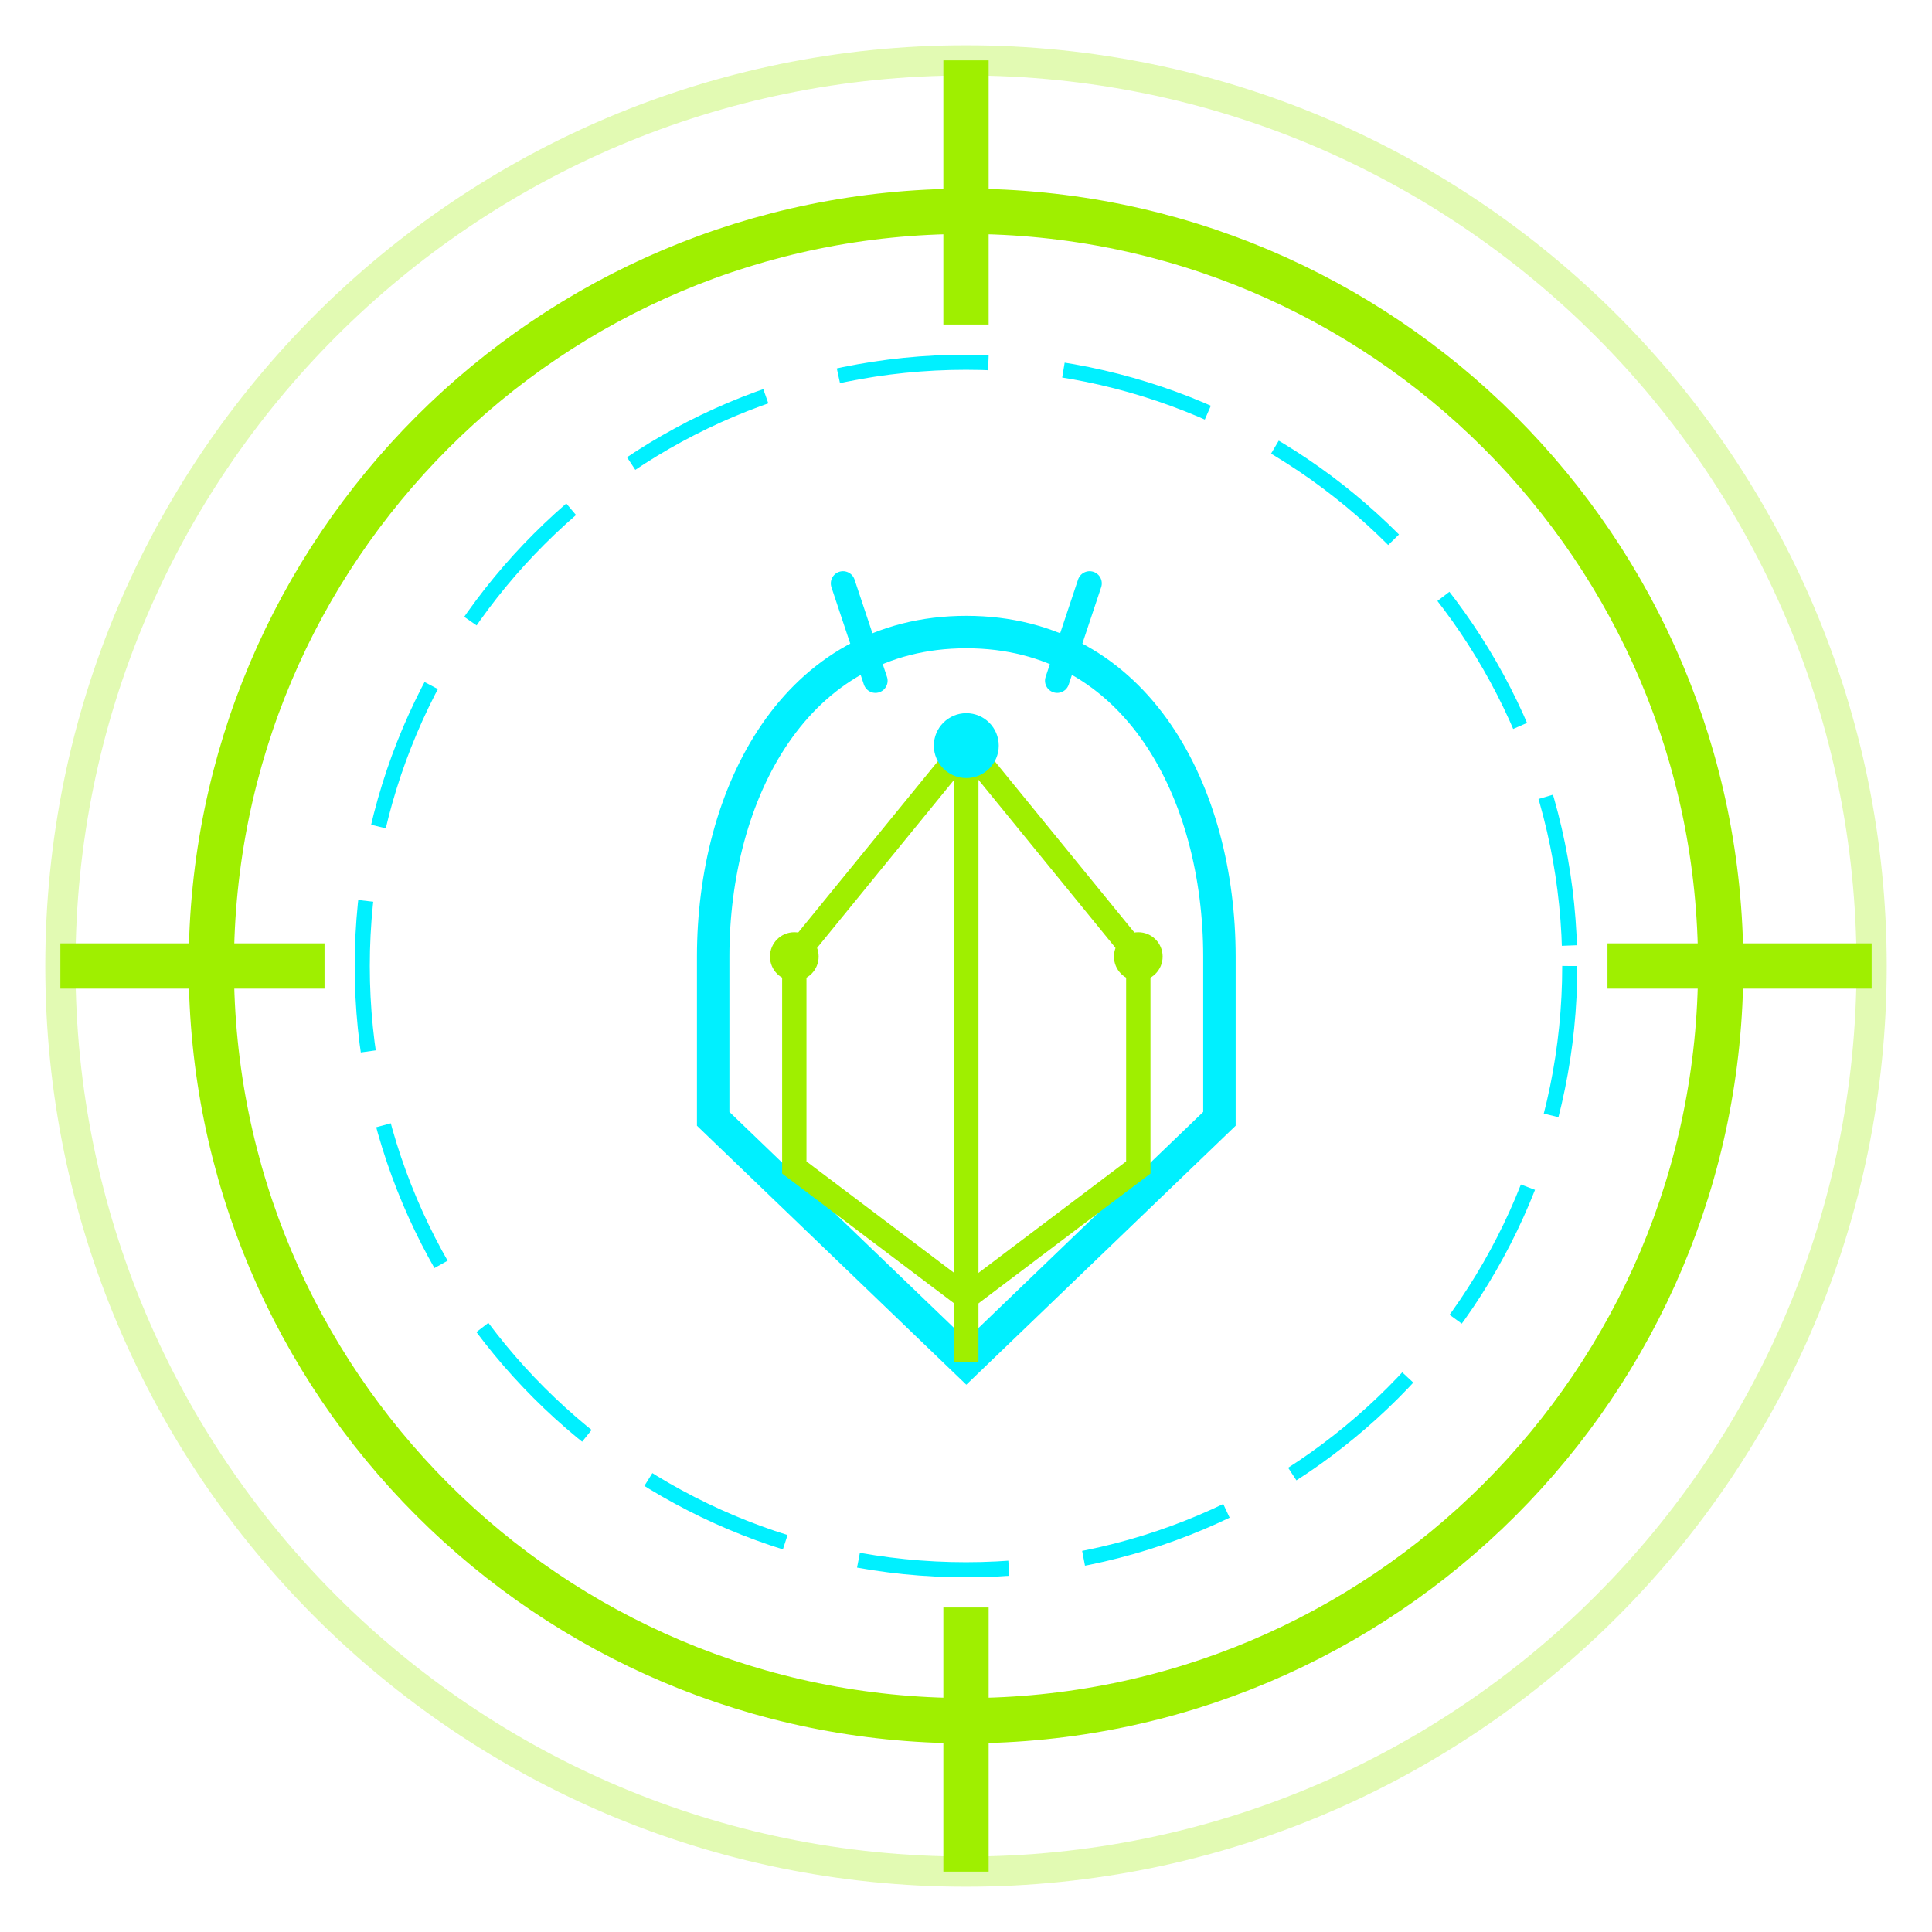
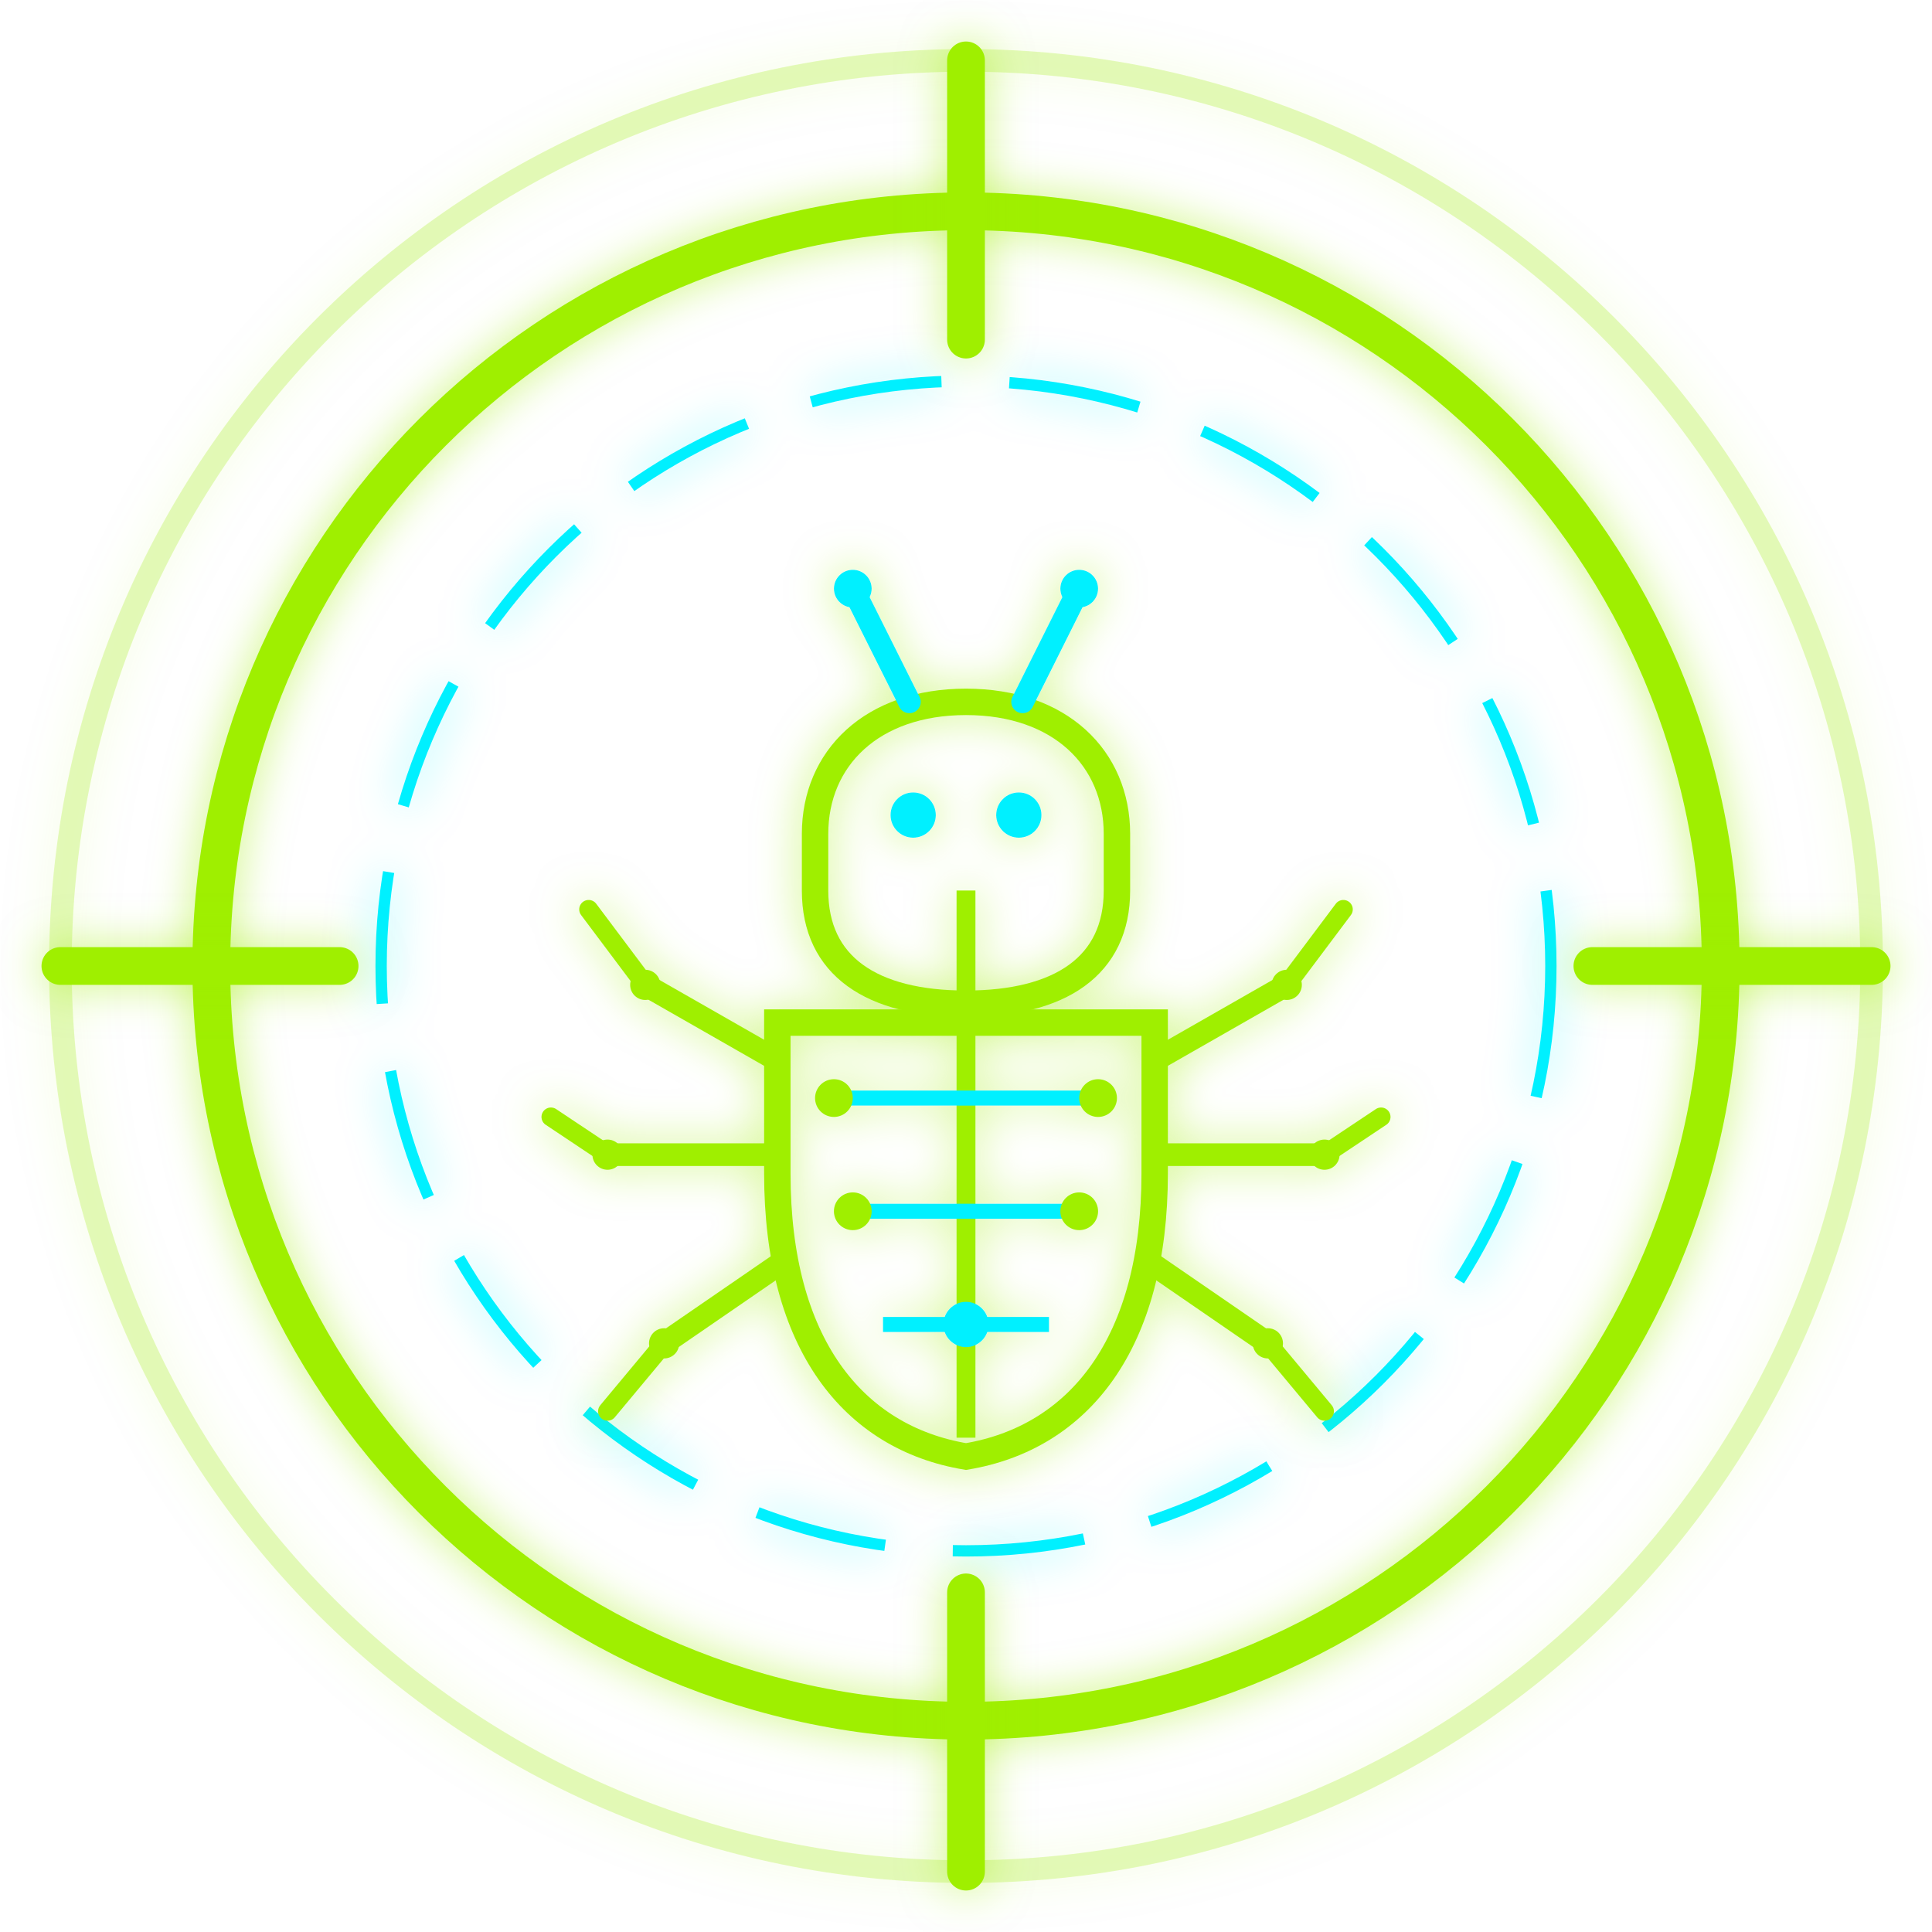
<svg xmlns="http://www.w3.org/2000/svg" viewBox="0 0 512 512" fill="none">
  <defs>
-     <filter id="glow" x="-20%" y="-20%" width="140%" height="140%">
-       <feGaussianBlur stdDeviation="5" result="blur" />
-       <feComposite in="SourceGraphic" in2="blur" operator="over" />
+     <filter id="glowGreen" x="-30%" y="-30%" width="160%" height="160%">
+       <feGaussianBlur stdDeviation="6" result="blur" />
+       <feFlood flood-color="#9FEF00" flood-opacity="0.5" result="color" />
+       <feComposite in="color" in2="blur" operator="in" result="glow" />
+       <feMerge>
+         <feMergeNode in="glow" />
+         <feMergeNode in="SourceGraphic" />
+       </feMerge>
+     </filter>
+     <filter id="glowCyan" x="-30%" y="-30%" width="160%" height="160%">
+       <feGaussianBlur stdDeviation="6" result="blur" />
+       <feFlood flood-color="#00F0FF" flood-opacity="0.5" result="color" />
+       <feComposite in="color" in2="blur" operator="in" result="glow" />
+       <feMerge>
+         <feMergeNode in="glow" />
+         <feMergeNode in="SourceGraphic" />
+       </feMerge>
    </filter>
  </defs>
-   <circle cx="256" cy="256" r="240" stroke="#9FEF00" stroke-width="8" stroke-opacity="0.3" />
-   <circle cx="256" cy="256" r="200" stroke="#9FEF00" stroke-width="12" />
-   <circle cx="256" cy="256" r="160" stroke="#00F0FF" stroke-width="4" stroke-dasharray="40 20" />
-   <line x1="256" y1="16" x2="256" y2="86" stroke="#9FEF00" stroke-width="12" />
-   <line x1="256" y1="426" x2="256" y2="496" stroke="#9FEF00" stroke-width="12" />
-   <line x1="16" y1="256" x2="86" y2="256" stroke="#9FEF00" stroke-width="12" />
-   <line x1="426" y1="256" x2="496" y2="256" stroke="#9FEF00" stroke-width="12" />
-   <g transform="translate(146, 146) scale(0.43)">
-     <path d="M256 50 C150 50 100 150 100 250 L100 350 L256 500 L412 350 L412 250 C412 150 362 50 256 50 Z" stroke="#00F0FF" stroke-width="20" fill="none" />
-     <path d="M256 120 L256 500" stroke="#9FEF00" stroke-width="15" />
-     <path d="M256 120 L150 250 L150 380 L256 460" stroke="#9FEF00" stroke-width="15" fill="none" />
-     <path d="M256 120 L362 250 L362 380 L256 460" stroke="#9FEF00" stroke-width="15" fill="none" />
-     <circle cx="150" cy="250" r="15" fill="#9FEF00" />
-     <circle cx="362" cy="250" r="15" fill="#9FEF00" />
-     <circle cx="256" cy="120" r="20" fill="#00F0FF" />
-     <path d="M200 80 L180 20" stroke="#00F0FF" stroke-width="15" stroke-linecap="round" />
-     <path d="M312 80 L332 20" stroke="#00F0FF" stroke-width="15" stroke-linecap="round" />
+   <circle cx="256" cy="256" r="240" stroke="#9FEF00" stroke-width="6" stroke-opacity="0.25" filter="url(#glowGreen)" />
+   <circle cx="256" cy="256" r="200" stroke="#9FEF00" stroke-width="10" filter="url(#glowGreen)" />
+   <circle cx="256" cy="256" r="155" stroke="#00F0FF" stroke-width="3" stroke-dasharray="35 18" filter="url(#glowCyan)" />
+   <g filter="url(#glowGreen)">
+     <line x1="256" y1="16" x2="256" y2="90" stroke="#9FEF00" stroke-width="10" stroke-linecap="round" />
+     <line x1="256" y1="422" x2="256" y2="496" stroke="#9FEF00" stroke-width="10" stroke-linecap="round" />
+     <line x1="16" y1="256" x2="90" y2="256" stroke="#9FEF00" stroke-width="10" stroke-linecap="round" />
+     <line x1="422" y1="256" x2="496" y2="256" stroke="#9FEF00" stroke-width="10" stroke-linecap="round" />
+   </g>
+   <g transform="translate(256, 256)" filter="url(#glowGreen)">
+     <path d="M0,-70 C25,-70 40,-55 40,-35 L40,-20 C40,0 25,10 0,10 C-25,10 -40,0 -40,-20 L-40,-35 C-40,-55 -25,-70 0,-70 Z" stroke="#9FEF00" stroke-width="7" fill="none" />
+     <circle cx="-14" cy="-40" r="6" fill="#00F0FF" />
+     <circle cx="14" cy="-40" r="6" fill="#00F0FF" />
+     <path d="M-50,15 L-50,55 C-50,100 -30,125 0,130 C30,125 50,100 50,55 L50,15 Z" stroke="#9FEF00" stroke-width="7" fill="none" />
+     <line x1="0" y1="-20" x2="0" y2="125" stroke="#9FEF00" stroke-width="5" />
+     <line x1="-35" y1="35" x2="35" y2="35" stroke="#00F0FF" stroke-width="4" />
+     <line x1="-30" y1="65" x2="30" y2="65" stroke="#00F0FF" stroke-width="4" />
+     <line x1="-22" y1="95" x2="22" y2="95" stroke="#00F0FF" stroke-width="4" />
+     <circle cx="-35" cy="35" r="5" fill="#9FEF00" />
+     <circle cx="35" cy="35" r="5" fill="#9FEF00" />
+     <circle cx="-30" cy="65" r="5" fill="#9FEF00" />
+     <circle cx="30" cy="65" r="5" fill="#9FEF00" />
+     <circle cx="0" cy="95" r="6" fill="#00F0FF" />
+     <line x1="-50" y1="25" x2="-85" y2="5" stroke="#9FEF00" stroke-width="6" stroke-linecap="round" />
+     <line x1="-85" y1="5" x2="-100" y2="-15" stroke="#9FEF00" stroke-width="5" stroke-linecap="round" />
+     <line x1="50" y1="25" x2="85" y2="5" stroke="#9FEF00" stroke-width="6" stroke-linecap="round" />
+     <line x1="85" y1="5" x2="100" y2="-15" stroke="#9FEF00" stroke-width="5" stroke-linecap="round" />
+     <line x1="-50" y1="50" x2="-95" y2="50" stroke="#9FEF00" stroke-width="6" stroke-linecap="round" />
+     <line x1="-95" y1="50" x2="-110" y2="40" stroke="#9FEF00" stroke-width="5" stroke-linecap="round" />
+     <line x1="50" y1="50" x2="95" y2="50" stroke="#9FEF00" stroke-width="6" stroke-linecap="round" />
+     <line x1="95" y1="50" x2="110" y2="40" stroke="#9FEF00" stroke-width="5" stroke-linecap="round" />
+     <line x1="-48" y1="78" x2="-80" y2="100" stroke="#9FEF00" stroke-width="6" stroke-linecap="round" />
+     <line x1="-80" y1="100" x2="-95" y2="118" stroke="#9FEF00" stroke-width="5" stroke-linecap="round" />
+     <line x1="48" y1="78" x2="80" y2="100" stroke="#9FEF00" stroke-width="6" stroke-linecap="round" />
+     <line x1="80" y1="100" x2="95" y2="118" stroke="#9FEF00" stroke-width="5" stroke-linecap="round" />
+     <circle cx="-85" cy="5" r="4" fill="#9FEF00" />
+     <circle cx="85" cy="5" r="4" fill="#9FEF00" />
+     <circle cx="-95" cy="50" r="4" fill="#9FEF00" />
+     <circle cx="95" cy="50" r="4" fill="#9FEF00" />
+     <circle cx="-80" cy="100" r="4" fill="#9FEF00" />
+     <circle cx="80" cy="100" r="4" fill="#9FEF00" />
+     <path d="M-15,-70 L-30,-100" stroke="#00F0FF" stroke-width="6" stroke-linecap="round" />
+     <circle cx="-30" cy="-100" r="5" fill="#00F0FF" />
+     <path d="M15,-70 L30,-100" stroke="#00F0FF" stroke-width="6" stroke-linecap="round" />
+     <circle cx="30" cy="-100" r="5" fill="#00F0FF" />
  </g>
</svg>
